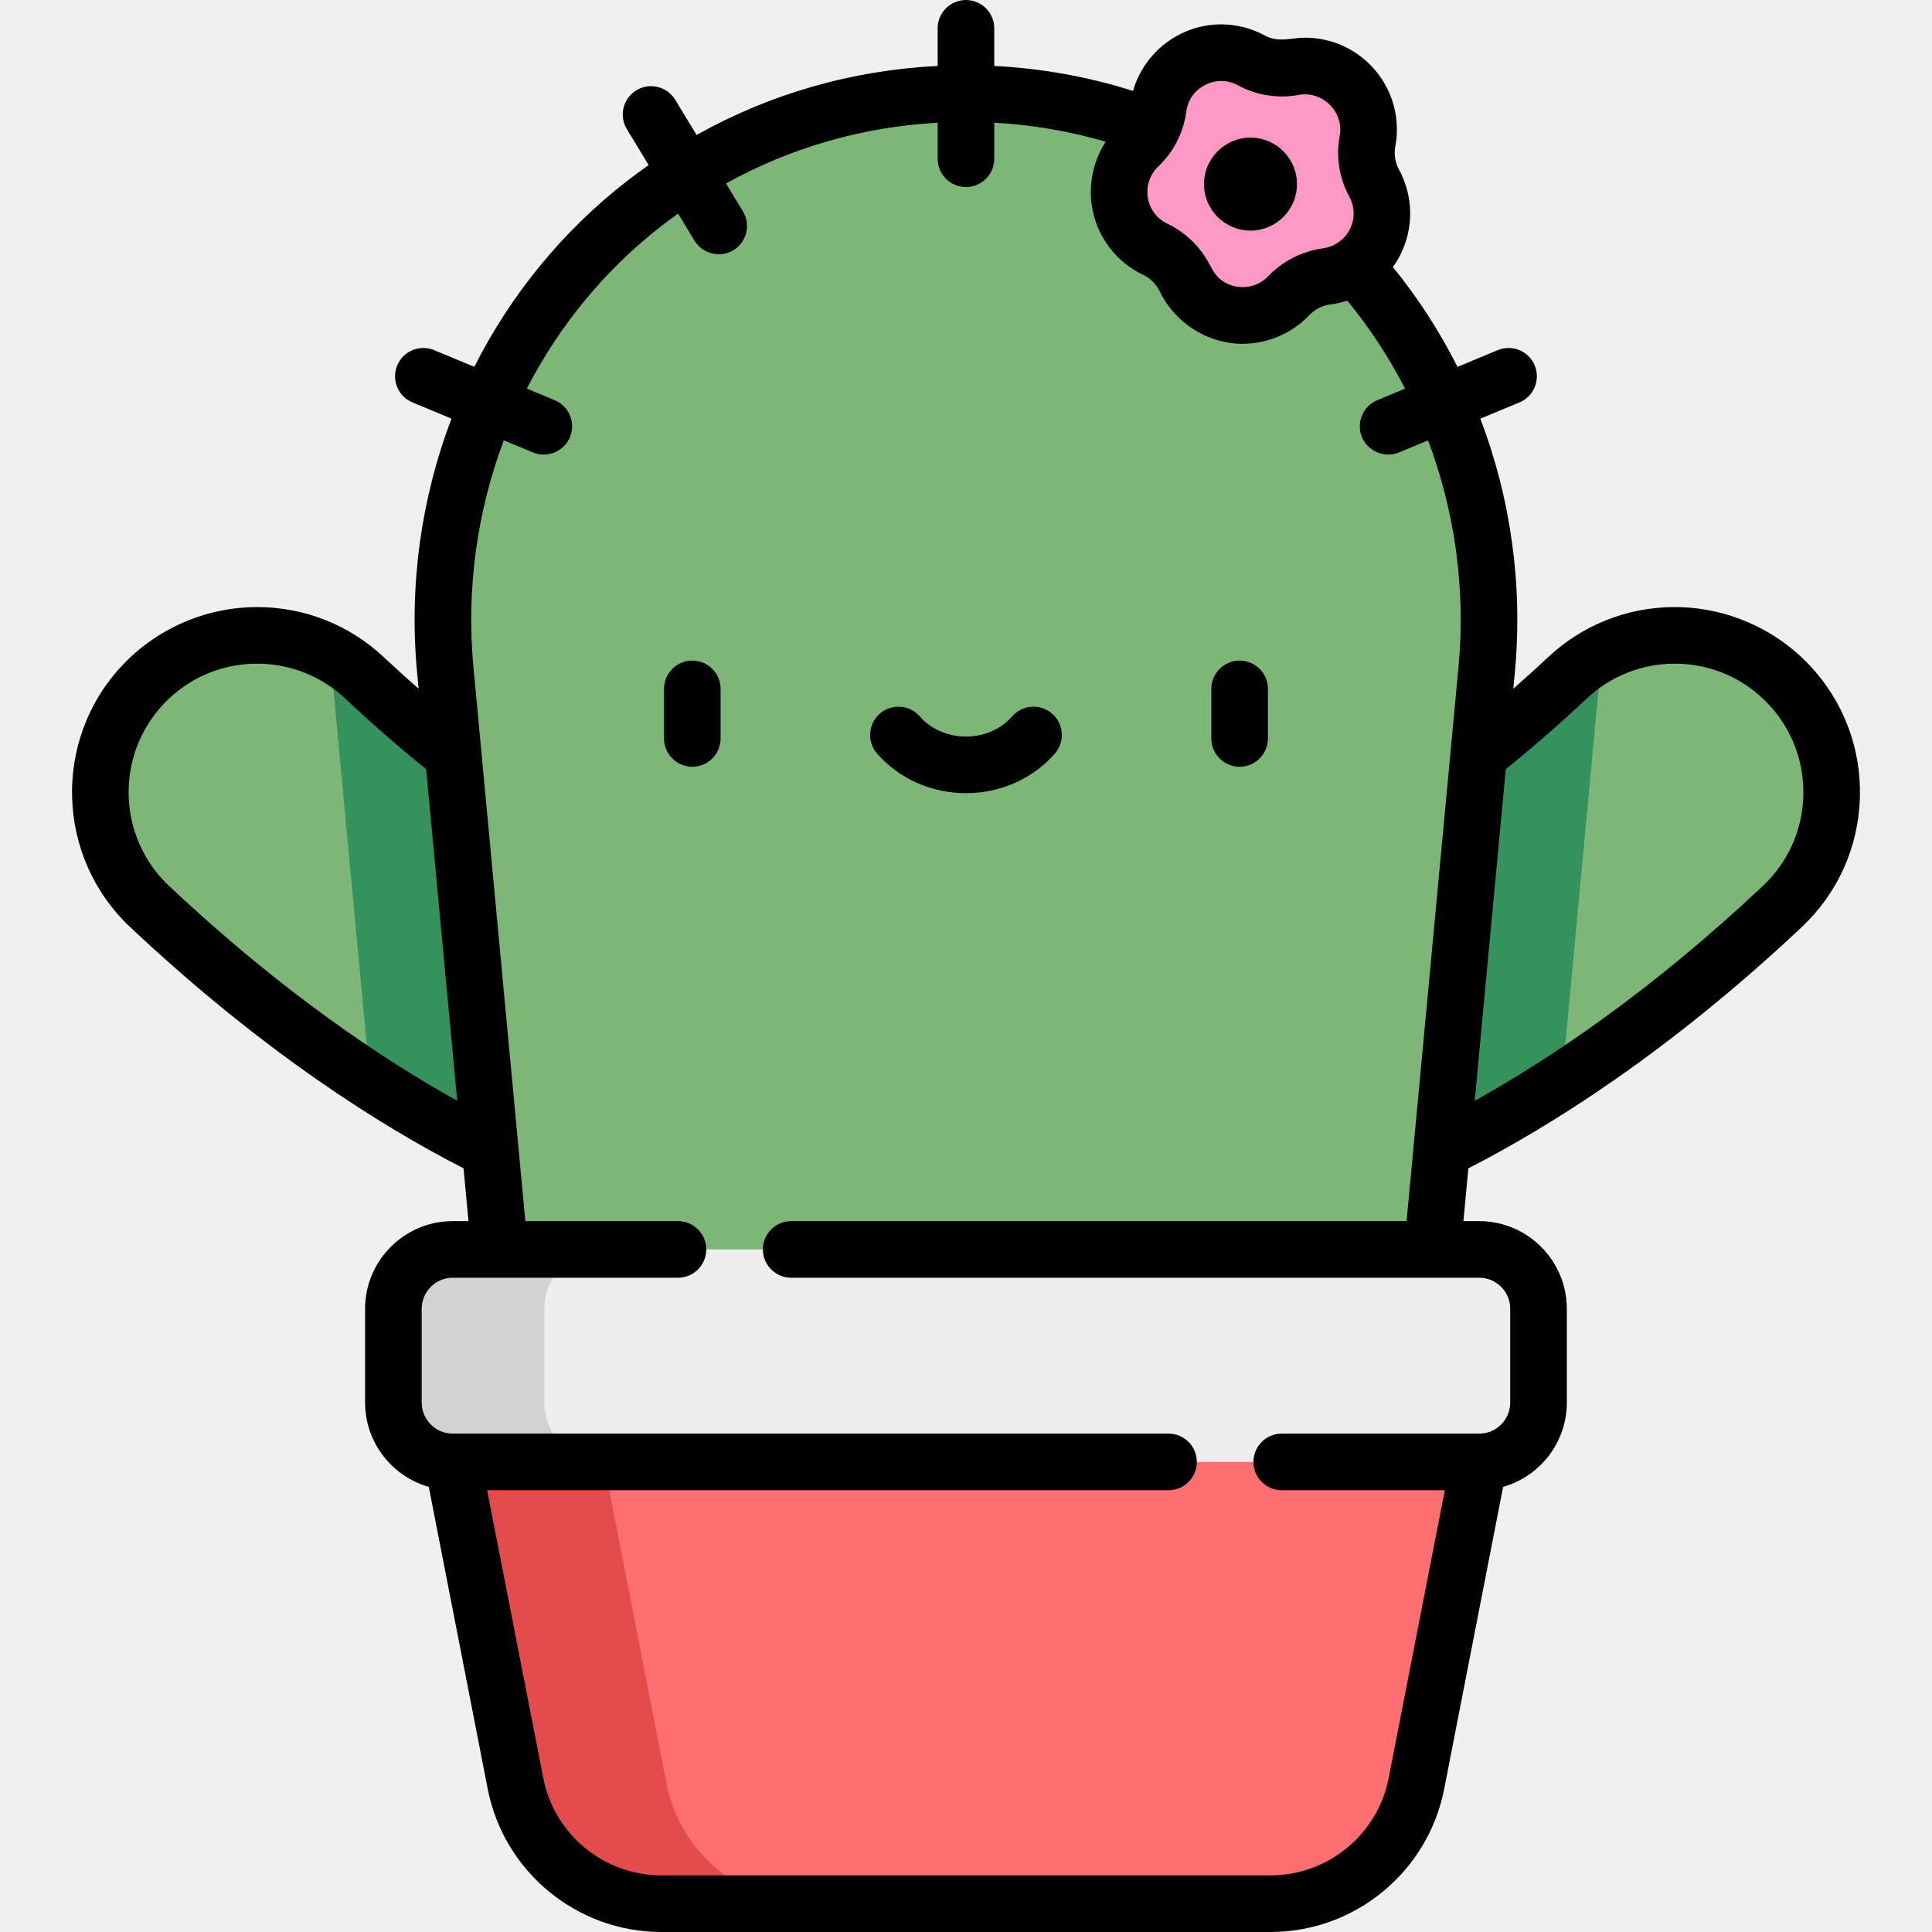
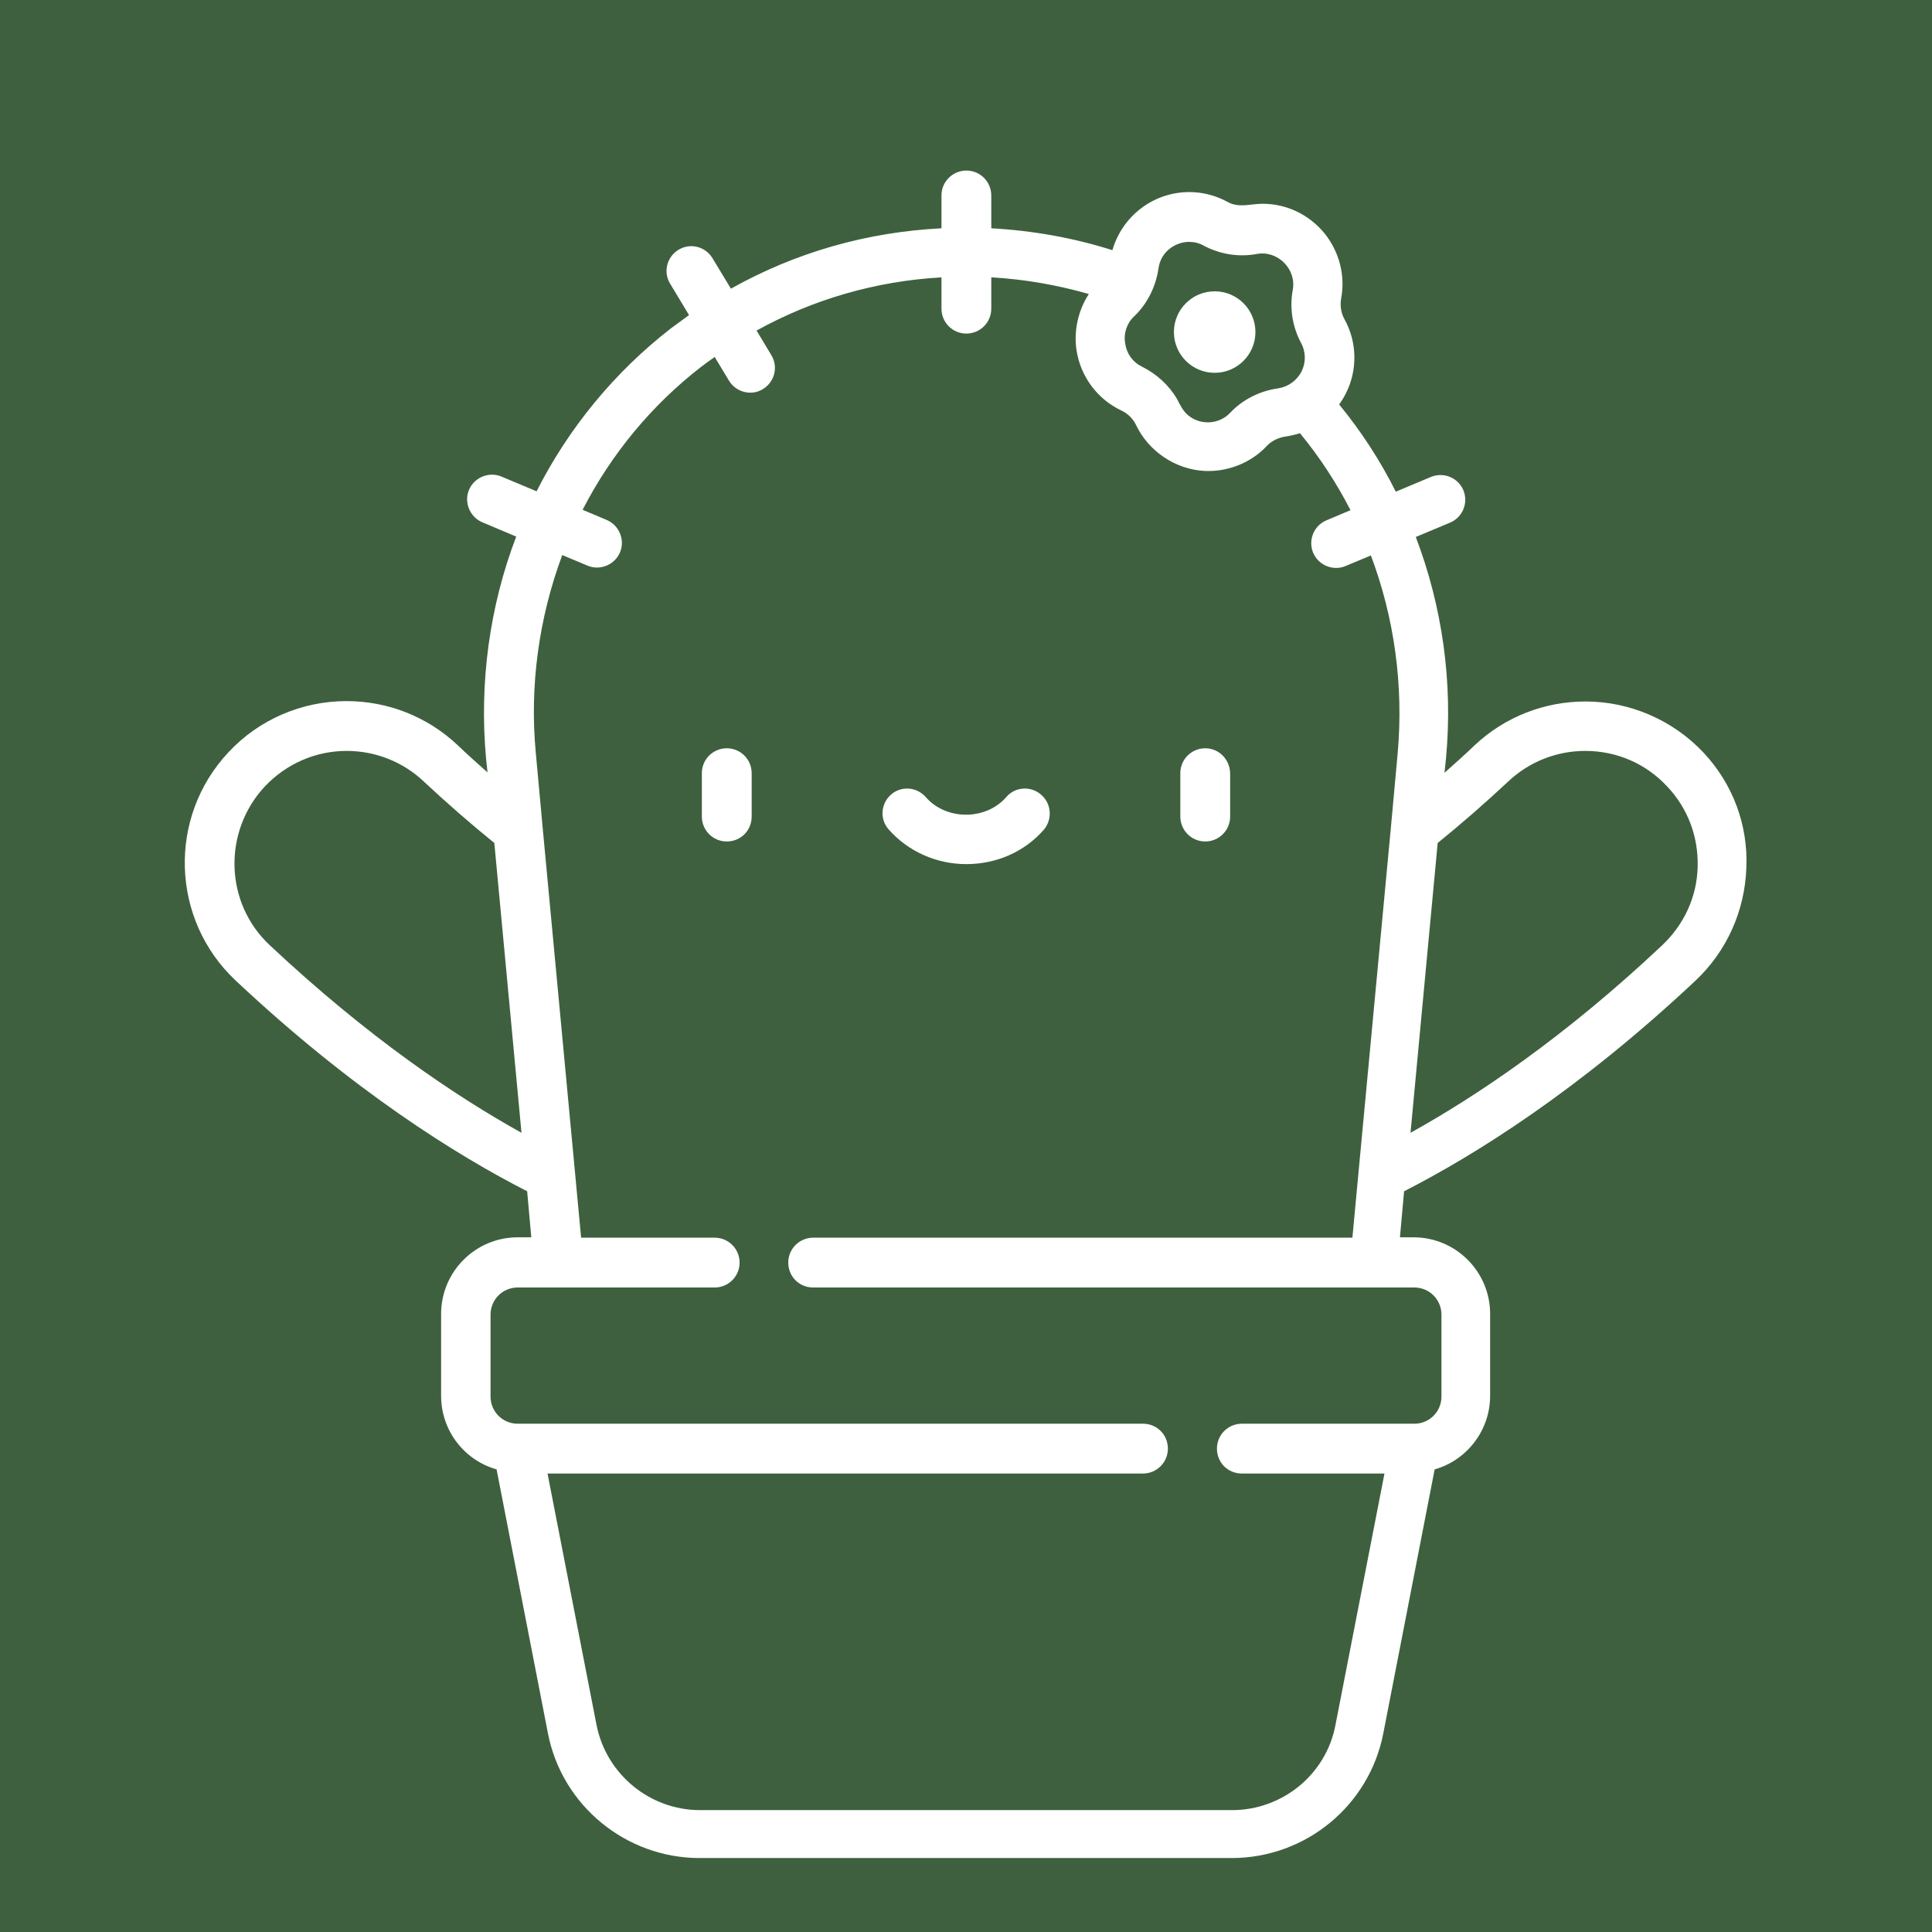
- <svg xmlns="http://www.w3.org/2000/svg" version="1.1" id="Capa_1" x="0px" y="0px" viewBox="0 0 512.001 512.001" style="enable-background:new 0 0 512.001 512.001;" xml:space="preserve">
+ <svg xmlns="http://www.w3.org/2000/svg" width="512" height="512">
  <g>
-     <path style="fill:#7CB777;" d="M360.835,313.801l-25.737-79.077l-0.405,0.135c0.35-0.122,35.486-12.687,80.662-55.184   c16.726-15.735,43.041-14.932,58.775,1.796c15.734,16.726,14.93,43.041-1.796,58.775   C413.463,295.626,366.048,312.104,360.835,313.801z" />
-     <path style="fill:#7CB777;" d="M151.169,313.801l25.737-79.077l0.405,0.135c-0.35-0.122-35.486-12.687-80.662-55.184   c-16.726-15.735-43.041-14.932-58.775,1.796c-15.734,16.726-14.93,43.041,1.796,58.775   C98.541,295.626,145.956,312.104,151.169,313.801z" />
+     <rect x="-1" y="-1" width="514" height="514" id="canvas_background" fill="#3e603e" />
  </g>
  <g>
-     <path style="fill:#35925D;" d="M87.643,173.229c0.123,2.335,0.275,4.67,0.494,7.002l9.96,106.302   c29.45,19.154,49.764,26.191,53.073,27.269l25.737-79.077l0.405,0.135c-0.35-0.122-35.486-12.687-80.662-55.184   C93.881,177.071,90.846,174.929,87.643,173.229z" />
-     <path style="fill:#35925D;" d="M423.868,180.231c0.219-2.332,0.371-4.667,0.494-7.002c-3.203,1.701-6.238,3.842-9.006,6.447   c-45.176,42.497-80.312,55.062-80.662,55.184l0.405-0.135l25.737,79.077c3.309-1.077,23.623-8.114,53.073-27.269L423.868,180.231z" />
+     <g id="svg_1">
+       <g id="svg_2">
+         <path fill="#ffffff" d="m192.6,198.3c-3.6,0 -6.6,2.9 -6.6,6.6l0,11.5c0,3.6 2.9,6.6 6.6,6.6s6.6,-2.9 6.6,-6.6l0,-11.5c0,-3.7 -3,-6.6 -6.6,-6.6z" id="svg_3" />
+       </g>
+     </g>
+     <g id="svg_4">
+       <g id="svg_5">
+         <path fill="#ffffff" d="m319.4,198.3c-3.6,0 -6.6,2.9 -6.6,6.6l0,11.5c0,3.6 2.9,6.6 6.6,6.6c3.6,0 6.6,-2.9 6.6,-6.6l0,-11.5c-0.1,-3.7 -3,-6.6 -6.6,-6.6z" id="svg_6" />
+       </g>
+     </g>
+     <g id="svg_7">
+       <g id="svg_8">
+         <path fill="#ffffff" d="m275.9,210.6c-2.7,-2.4 -6.9,-2.1 -9.2,0.6c-2.6,3 -6.5,4.7 -10.7,4.7s-8.1,-1.7 -10.7,-4.7c-2.4,-2.7 -6.5,-3 -9.2,-0.6c-2.7,2.4 -3,6.5 -0.6,9.2c5.1,5.8 12.6,9.2 20.6,9.2s15.5,-3.3 20.6,-9.2c2.2,-2.7 2,-6.8 -0.8,-9.2z" id="svg_9" />
+       </g>
+     </g>
+     <g id="svg_10">
+       <g id="svg_11">
+         <circle fill="#ffffff" cx="321.9" cy="88" r="10.8" id="svg_12" />
+       </g>
+     </g>
+     <g id="svg_13">
+       <g id="svg_14">
+         <path fill="#ffffff" d="m451.4,199.4c-8.1,-8.6 -19.5,-13.5 -31.2,-13.5c-11,0 -21.4,4.1 -29.4,11.6c-2.6,2.5 -5.3,4.9 -8,7.3l0.4,-3.8c1.9,-20.2 -1,-40.3 -8,-58.7l9.1,-3.8c3.3,-1.4 4.9,-5.2 3.5,-8.6c-1.4,-3.3 -5.2,-4.9 -8.6,-3.5l-9.3,3.9c-4.1,-8.2 -9.1,-15.9 -15,-23.1c0.6,-0.9 1.2,-1.8 1.7,-2.8c3.2,-6.2 3.1,-13.7 -0.3,-19.8c-0.9,-1.6 -1.2,-3.6 -0.9,-5.4c1.2,-6.2 -0.5,-12.6 -4.5,-17.5c-4.1,-4.9 -10,-7.7 -16.3,-7.7c-3.2,0 -6.3,1.2 -9.3,-0.5c-3.1,-1.7 -6.6,-2.6 -10.1,-2.6c-9.6,0 -17.8,6.4 -20.4,15.4c-10.4,-3.3 -21.2,-5.2 -32.1,-5.8l0,-8.7c0,-3.6 -2.9,-6.6 -6.6,-6.6c-3.6,0 -6.6,2.9 -6.6,6.6l0,8.7c-19.8,1 -38.7,6.4 -55.8,16l-4.9,-8.1c-1.9,-3.1 -5.9,-4.1 -9,-2.2s-4.1,5.9 -2.2,9l5,8.3c-1.6,1.2 -3.3,2.4 -4.9,3.6c-14.8,11.5 -27,26.3 -35.5,43.1l-9.3,-3.9c-3.3,-1.4 -7.2,0.2 -8.6,3.5c-1.4,3.3 0.2,7.2 3.5,8.6l9,3.8c-7.1,18.6 -9.8,38.8 -8,58.7l0.4,3.8c-2.7,-2.4 -5.4,-4.8 -8,-7.3c-8,-7.5 -18.4,-11.6 -29.4,-11.6c-11.8,0 -23.2,4.9 -31.2,13.5c-16.2,17.2 -15.4,44.4 1.9,60.6c31.1,29.2 58.6,46.3 77.2,55.8l1.1,12.2l-3.6,0c-11.2,0 -20.3,9.1 -20.3,20.3l0,21.7c0,9.3 6.2,17.1 14.7,19.5l13.6,69.9c3.7,19.2 20.7,33.1 40.2,33.1l141,0c19.6,0 36.5,-13.9 40.2,-33.1l13.6,-69.9c8.5,-2.4 14.7,-10.3 14.7,-19.5l0,-21.7c0,-11.2 -9.1,-20.3 -20.3,-20.3l-3.6,0l1.1,-12.2c18.6,-9.5 46.1,-26.6 77.2,-55.8c8.3,-7.8 13.1,-18.5 13.5,-29.9c0.5,-11.4 -3.6,-22.3 -11.4,-30.6zm-379.9,51.1c-12,-11.2 -12.5,-30.1 -1.3,-42.1c5.7,-6 13.4,-9.4 21.7,-9.4c7.6,0 14.9,2.9 20.4,8.1c6.1,5.7 12.4,11.2 18.7,16.3l7.2,76.8c-17.3,-9.6 -40.7,-25.3 -66.7,-49.7zm229,-166.6c3.5,-3.3 5.8,-7.9 6.5,-12.7c0.6,-4.6 4.6,-7.1 8.1,-7.1c1.3,0 2.7,0.3 3.9,1c4.3,2.3 9.3,3.1 14.1,2.2c5.5,-1 10.5,4 9.5,9.5c-0.9,4.8 -0.1,9.8 2.2,14.1c1.3,2.4 1.3,5.2 0.1,7.6c-1.2,2.3 -3.5,4 -6.1,4.4c-4.9,0.7 -9.4,2.9 -12.8,6.5c-2.9,3.1 -7.9,3.4 -11.2,0.6c-1.4,-1.2 -2.1,-2.8 -2.9,-4.3c-2.1,-3.6 -5.4,-6.6 -9.2,-8.5c-2.5,-1.2 -4.1,-3.4 -4.5,-6.1c-0.5,-2.7 0.4,-5.4 2.3,-7.2zm74.3,257.3c4,0 7.2,3.2 7.2,7.2l0,21.7c0,4 -3.2,7.2 -7.2,7.2l-45.7,0c-3.6,0 -6.6,2.9 -6.6,6.6s2.9,6.6 6.6,6.6l37.8,0l-13,66.7c-2.5,13.1 -14.1,22.5 -27.4,22.5l-141,0c-13.3,0 -24.8,-9.5 -27.4,-22.5l-13,-66.7l157.8,0c3.6,0 6.6,-2.9 6.6,-6.6s-2.9,-6.6 -6.6,-6.6l-165.7,0c-4,0 -7.2,-3.2 -7.2,-7.2l0,-21.7c0,-4 3.2,-7.2 7.2,-7.2l52.2,0c3.6,0 6.6,-2.9 6.6,-6.6c0,-3.6 -2.9,-6.6 -6.6,-6.6l-35.4,0c0,0 -1.6,-17.1 -1.6,-17.1l-8.5,-90.6l-1.9,-20.7c-1.7,-17.8 0.8,-35.8 7,-52.5l6.7,2.8c3.3,1.4 7.2,-0.2 8.6,-3.5c1.4,-3.3 -0.2,-7.2 -3.5,-8.6l-6.4,-2.7c7.6,-14.8 18.3,-27.7 31.3,-37.8c1.2,-0.9 2.4,-1.8 3.7,-2.7c0,0 3.8,6.3 3.8,6.3c1.9,3.1 6,4.1 9,2.2c3.1,-1.9 4.1,-5.9 2.2,-9l-3.9,-6.5c15,-8.3 31.6,-13.1 49,-14.1l0,8.3c0,3.6 2.9,6.6 6.6,6.6c3.6,0 6.6,-2.9 6.6,-6.6l0,-8.3c8.8,0.5 17.4,2 25.8,4.4c0,0 0,0 0,0.1c-2.8,4.3 -4,9.8 -3.2,14.9c1.1,6.9 5.5,12.9 11.9,15.9c1.7,0.8 3.1,2.2 3.9,3.9c3.3,6.9 10.4,11.7 18.1,12.1c6.1,0.3 12.3,-2.1 16.5,-6.6c0,0 0,0 0,0c1.2,-1.3 3,-2.2 4.9,-2.5c1.3,-0.2 2.7,-0.5 3.9,-0.9c5.2,6.3 9.7,13.2 13.4,20.4l-6.4,2.7c-3.3,1.4 -4.9,5.2 -3.5,8.6c1.4,3.3 5.3,4.9 8.6,3.5l6.7,-2.8c6.2,16.5 8.7,34.4 7.1,52.4l-1.8,19.7c0,0 -8.6,91.6 -8.6,91.6l-1.6,17.1l-142.9,0c-3.6,0 -6.6,2.9 -6.6,6.6s2.9,6.6 6.6,6.6l159.3,0l0,0zm75.1,-111.5c-0.2,8 -3.6,15.3 -9.4,20.8c-26,24.5 -49.4,40.1 -66.7,49.7l7.2,-76.8c6.3,-5.1 12.6,-10.6 18.7,-16.3c5.5,-5.2 12.8,-8.1 20.4,-8.1c8.3,0 16,3.3 21.7,9.4c5.5,5.8 8.3,13.3 8.1,21.3z" id="svg_15" />
+       </g>
+     </g>
  </g>
-   <path style="fill:#7CB777;" d="M341.094,53.799c-23.531-18.191-53.048-29.015-85.092-29.015s-61.561,10.824-85.092,29.015  c-37.755,29.186-57.355,76.121-52.904,123.633l14.398,153.68l123.598,28.156L379.6,331.112l14.398-153.68  C398.45,129.92,378.85,82.985,341.094,53.799z" />
-   <path style="fill:#FF98C5;" d="M364.178,48.531L364.178,48.531c-1.85-3.397-2.473-7.327-1.763-11.13  c2.168-11.615-8.002-21.785-19.617-19.617c-3.802,0.71-7.733,0.087-11.13-1.763c-10.376-5.651-23.192,0.878-24.719,12.595l0,0  c-0.5,3.835-2.307,7.381-5.116,10.04l0,0c-8.581,8.122-6.331,22.328,4.34,27.401c3.493,1.661,6.307,4.475,7.968,7.968l0,0  c5.073,10.671,19.279,12.921,27.401,4.34l0,0c2.659-2.809,6.205-4.616,10.04-5.116l0,0  C363.299,71.723,369.829,58.907,364.178,48.531z" />
-   <path style="fill:#FD6F71;" d="M256.002,359.268l-136.005,28.156l16.628,85.224c3.61,18.5,19.818,31.852,38.667,31.852h161.42  c18.849,0,35.057-13.351,38.667-31.852l16.628-85.224L256.002,359.268z" />
-   <path style="fill:#E34B4C;" d="M176.626,472.649l-16.628-85.224l116.004-24.016l-20-4.141l-136.005,28.156l16.628,85.224  c3.61,18.5,19.818,31.852,38.667,31.852h40C196.443,504.5,180.235,491.149,176.626,472.649z" />
-   <path style="fill:#EFEDEE;" d="M392.007,331.112h-272.01c-8.688,0-15.731,7.043-15.731,15.731v24.851  c0,8.688,7.043,15.731,15.731,15.731h272.01c8.688,0,15.731-7.043,15.731-15.731v-24.851  C407.738,338.155,400.695,331.112,392.007,331.112z" />
-   <path style="fill:#D2D2D2;" d="M144.267,371.694v-24.851c0-8.688,7.043-15.73,15.731-15.73h-40c-8.688,0-15.731,7.042-15.731,15.73  v24.851c0,8.688,7.043,15.73,15.731,15.73h40C151.31,387.424,144.267,380.381,144.267,371.694z" />
-   <path d="M183.468,175.067c-4.142,0-7.5,3.358-7.5,7.5v13.125c0,4.142,3.358,7.5,7.5,7.5s7.5-3.358,7.5-7.5v-13.125  C190.968,178.425,187.61,175.067,183.468,175.067z" />
-   <path d="M328.513,203.193c4.142,0,7.5-3.358,7.5-7.5v-13.125c0-4.142-3.358-7.5-7.5-7.5s-7.5,3.358-7.5,7.5v13.125  C321.013,199.834,324.371,203.193,328.513,203.193z" />
-   <path d="M255.99,210.199c9.14,0,17.723-3.821,23.546-10.483c2.726-3.119,2.408-7.856-0.711-10.583s-7.857-2.408-10.583,0.71  c-2.975,3.403-7.44,5.355-12.252,5.355s-9.278-1.952-12.252-5.355c-2.726-3.119-7.464-3.437-10.583-0.711s-3.437,7.464-0.711,10.583  C238.268,206.377,246.85,210.199,255.99,210.199z" />
-   <circle cx="331.392" cy="48.792" r="12.319" />
-   <path d="M492.89,211.459c0.4-13.104-4.326-25.578-13.308-35.127c-9.237-9.82-22.27-15.452-35.756-15.452  c-12.542,0-24.482,4.735-33.622,13.333c-3.016,2.837-6.08,5.598-9.162,8.307l0.411-4.388c2.161-23.065-1.093-46.071-9.15-67.184  l10.359-4.302c3.826-1.588,5.639-5.978,4.05-9.803c-1.588-3.825-5.977-5.639-9.803-4.049l-10.661,4.428  c-4.719-9.376-10.446-18.253-17.122-26.451c0.716-0.996,1.371-2.045,1.937-3.157c3.643-7.149,3.526-15.624-0.312-22.67  c-1.022-1.876-1.369-4.066-0.977-6.166c1.332-7.131-0.558-14.414-5.183-19.982c-4.647-5.595-11.449-8.805-18.661-8.805  c-3.71,0-7.188,1.352-10.688-0.556c-3.576-1.948-7.591-2.977-11.609-2.977c-10.954,0-20.424,7.373-23.373,17.639  c-11.911-3.77-24.224-5.987-36.772-6.618V7.5c0-4.142-3.358-7.5-7.5-7.5s-7.5,3.358-7.5,7.5v9.978  c-22.665,1.125-44.339,7.349-63.887,18.289l-5.65-9.315c-2.147-3.542-6.76-4.671-10.302-2.523s-4.671,6.76-2.523,10.302l5.775,9.522  c-1.888,1.325-3.754,2.693-5.592,4.113c-16.975,13.122-30.876,30.052-40.603,49.347l-10.638-4.418  c-3.824-1.588-8.215,0.224-9.803,4.049c-1.589,3.826,0.224,8.215,4.05,9.803l10.343,4.296c-8.109,21.271-11.271,44.378-9.134,67.19  l0.411,4.387c-3.081-2.708-6.144-5.468-9.161-8.306c-9.139-8.598-21.08-13.333-33.622-13.333c-13.486,0-26.519,5.632-35.756,15.452  c-18.542,19.712-17.591,50.834,2.121,69.376c35.543,33.436,67.068,53.027,88.327,63.912l1.311,13.991h-4.172  c-12.809,0-23.23,10.421-23.23,23.231v24.851c0,10.607,7.148,19.57,16.879,22.341l15.619,80.05  c4.286,21.97,23.644,37.916,46.028,37.916h161.42c22.384,0,41.741-15.946,46.028-37.916l15.619-80.05  c9.73-2.771,16.879-11.734,16.879-22.341v-24.851c0-12.81-10.421-23.231-23.23-23.231h-4.172l1.311-13.991  c21.259-10.885,52.784-30.477,88.327-63.912C487.01,236.727,492.489,224.563,492.89,211.459z M323.635,21.458  c1.542,0,3.033,0.387,4.435,1.15c4.87,2.652,10.643,3.567,16.094,2.549c6.347-1.186,12.045,4.558,10.868,10.868  c-1.023,5.481-0.118,11.197,2.549,16.094c1.492,2.74,1.536,5.906,0.119,8.685c-1.362,2.673-4.024,4.575-6.994,4.989  c-5.561,0.773-10.749,3.326-14.622,7.417c-3.331,3.519-9.075,3.861-12.781,0.723c-1.572-1.331-2.355-3.233-3.374-4.97  c-2.437-4.157-6.19-7.61-10.546-9.679c-2.818-1.339-4.714-3.875-5.202-6.957c-0.48-3.033,0.567-6.113,2.798-8.224  c4.026-3.809,6.681-9.022,7.397-14.518C315.063,24.307,319.66,21.458,323.635,21.458z M44.797,234.783  c-13.687-12.875-14.348-34.486-1.472-48.173c6.508-6.919,15.327-10.729,24.83-10.729c8.708,0,16.998,3.288,23.344,9.258  c6.993,6.578,14.192,12.856,21.436,18.696l8.234,87.888C101.325,280.683,74.586,262.806,44.797,234.783z M209.673,338.612h182.322  c4.538,0,8.23,3.692,8.23,8.231v24.851c0,4.539-3.692,8.231-8.23,8.231h-52.322c-4.142,0-7.5,3.358-7.5,7.5s3.358,7.5,7.5,7.5  h43.217l-14.884,76.288C365.09,486.155,351.924,497,336.7,497H175.28c-15.224,0-28.39-10.845-31.305-25.788l-14.885-76.288h180.583  c4.142,0,7.5-3.358,7.5-7.5s-3.358-7.5-7.5-7.5H119.985c-4.538,0-8.23-3.692-8.23-8.231v-24.851c0-4.539,3.692-8.231,8.23-8.231  h59.688c4.142,0,7.5-3.358,7.5-7.5s-3.358-7.5-7.5-7.5h-40.45c0,0-1.829-19.522-1.829-19.525l-9.717-103.715l-2.215-23.639  c-1.909-20.381,0.883-41.018,8.06-60.034l7.72,3.206c3.776,1.568,8.234-0.273,9.803-4.049c1.589-3.826-0.224-8.215-4.05-9.803  l-7.382-3.066c8.694-16.895,20.956-31.723,35.872-43.254c1.388-1.073,2.795-2.112,4.216-3.124c0,0,4.35,7.173,4.354,7.178  c2.119,3.494,6.81,4.642,10.302,2.523c3.542-2.147,4.671-6.76,2.523-10.302l-4.482-7.39c17.198-9.528,36.211-15.001,56.093-16.102  v9.552c0,4.142,3.358,7.5,7.5,7.5s7.5-3.358,7.5-7.5v-9.555c10.053,0.563,19.938,2.24,29.538,5.05  c-0.017,0.026-0.03,0.054-0.047,0.08c-3.227,4.957-4.541,11.187-3.616,17.031c1.255,7.925,6.331,14.712,13.577,18.157  c1.919,0.912,3.502,2.496,4.415,4.415c3.755,7.898,11.932,13.375,20.674,13.834c7.022,0.369,14.086-2.435,18.926-7.537  c0.007-0.007,0.014-0.014,0.021-0.021c1.419-1.52,3.457-2.56,5.563-2.834c1.522-0.198,3.038-0.534,4.496-1.017  c5.953,7.224,11.071,15.054,15.319,23.322l-7.369,3.061c-3.826,1.588-5.639,5.977-4.05,9.803c1.565,3.769,6.044,5.611,9.803,4.05  l7.707-3.201c7.132,18.871,10.005,39.419,8.073,60.028l-2.111,22.53c0,0-9.821,104.824-9.821,104.828l-1.829,19.522H209.673  c-4.142,0-7.5,3.358-7.5,7.5S205.531,338.612,209.673,338.612z M467.184,234.783c-29.789,28.022-56.527,45.899-76.372,56.939  l8.234-87.888c7.249-5.843,14.448-12.122,21.437-18.696c6.346-5.97,14.636-9.258,23.343-9.258c9.503,0,18.322,3.811,24.83,10.729  c6.237,6.63,9.519,15.293,9.241,24.392C477.619,220.1,473.814,228.546,467.184,234.783z" />
-   <g>
- </g>
-   <g>
- </g>
-   <g>
- </g>
-   <g>
- </g>
-   <g>
- </g>
-   <g>
- </g>
-   <g>
- </g>
-   <g>
- </g>
-   <g>
- </g>
-   <g>
- </g>
-   <g>
- </g>
-   <g>
- </g>
-   <g>
- </g>
-   <g>
- </g>
-   <g>
- </g>
</svg>
